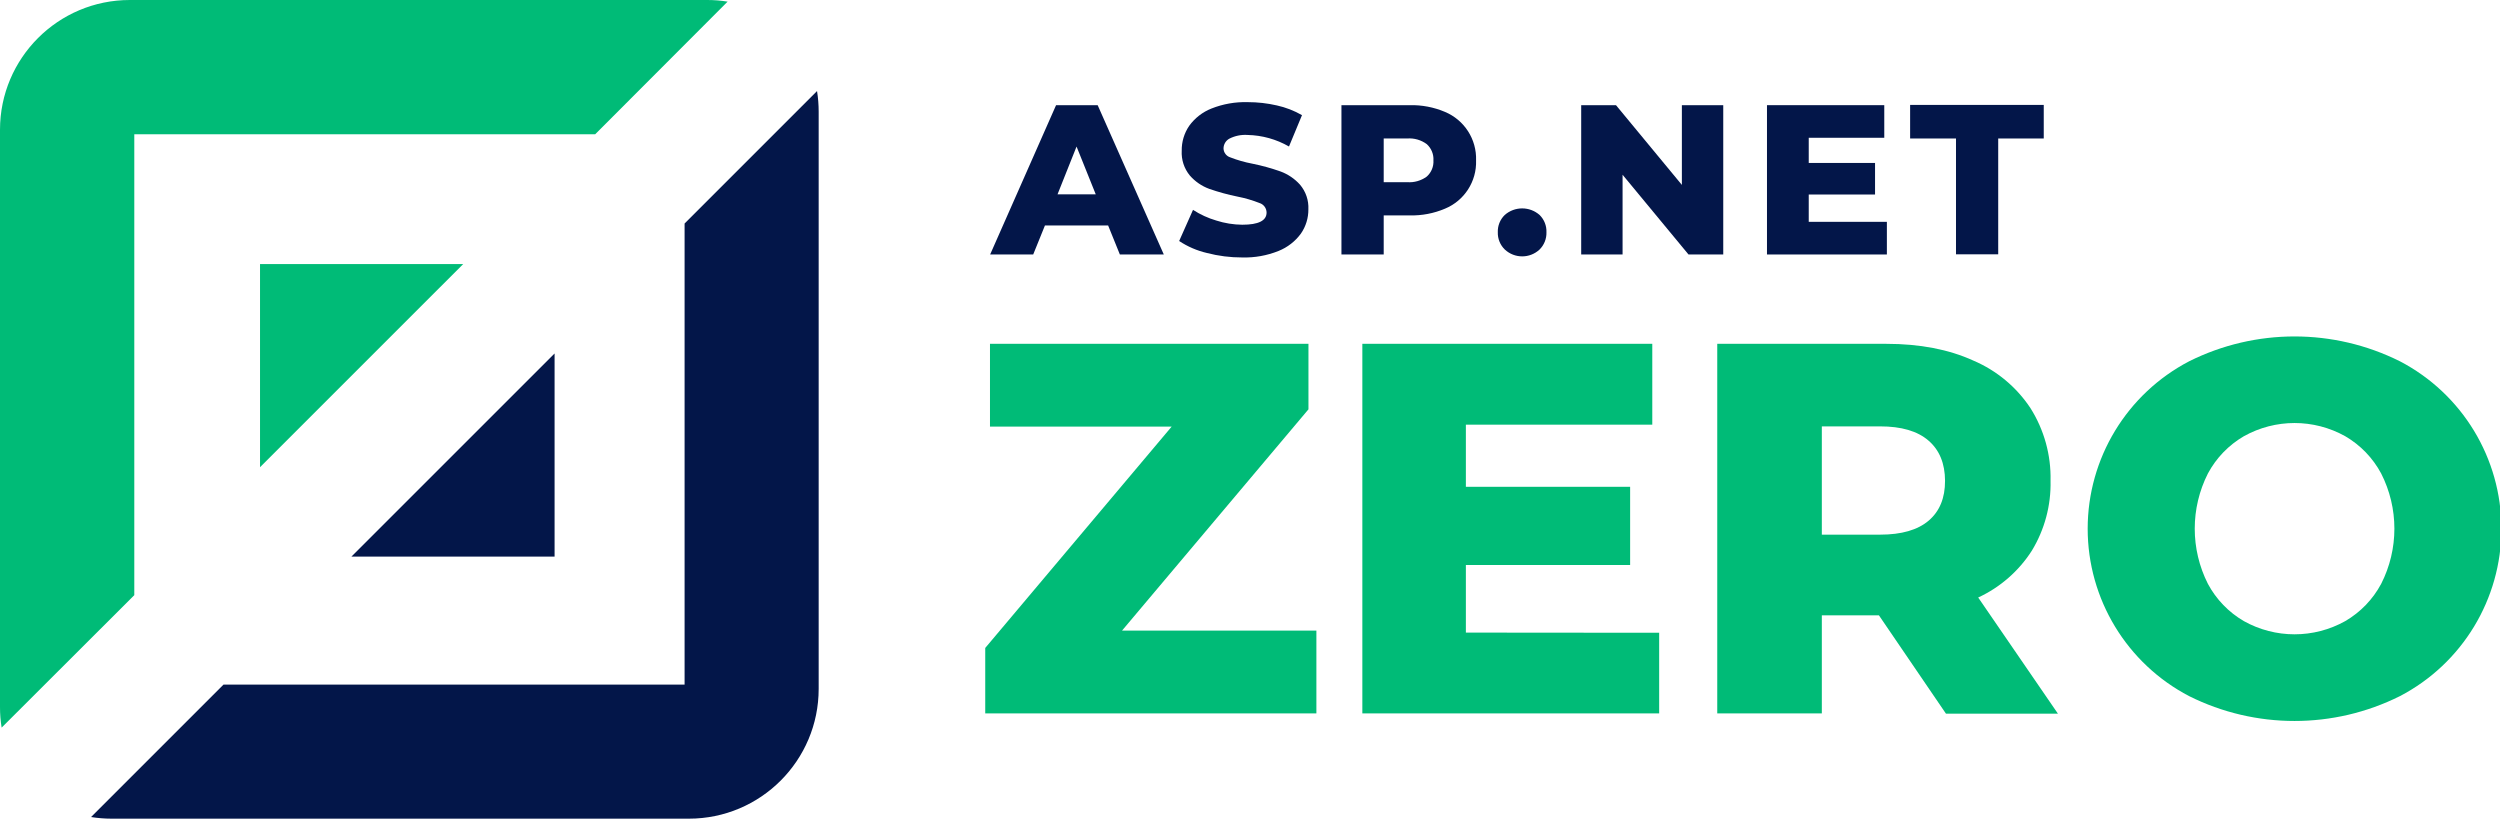
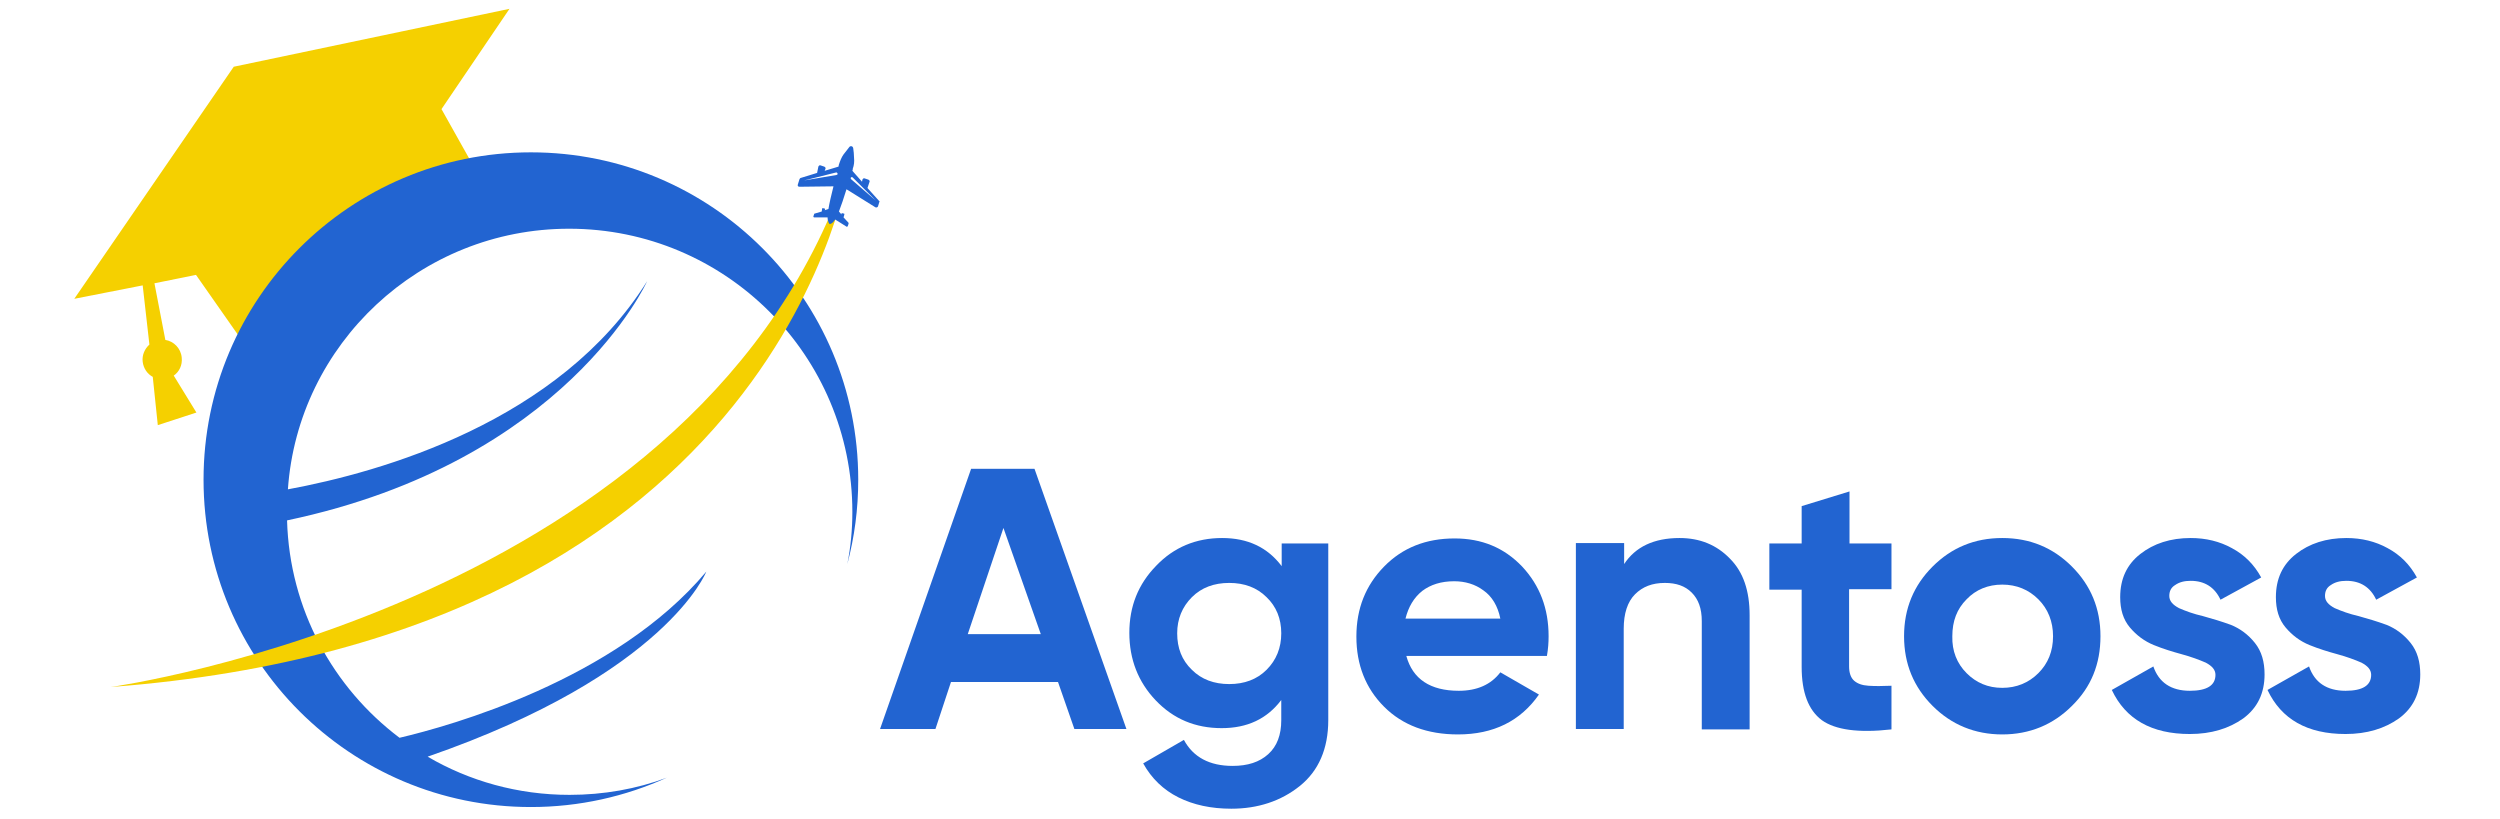
- <svg xmlns="http://www.w3.org/2000/svg" viewBox="0 0 595.72 195.08">
-   <defs>
-     <style>.cls-1{fill:#0b7;}.cls-2{fill:#031649;}</style>
-   </defs>
-   <g id="Layer_2" data-name="Layer 2">
-     <g id="Layer_1-2" data-name="Layer 1">
-       <path class="cls-1" d="M32,32H141.82L173.38.39A30.22,30.22,0,0,0,168.5,0H30.94A30.94,30.94,0,0,0,0,30.94V168.5a30.22,30.22,0,0,0,.39,4.88L32,141.82Z" />
-       <path class="cls-2" d="M163.13,163.13H53.26L21.7,194.69a31.4,31.4,0,0,0,4.88.39H164.14a30.94,30.94,0,0,0,30.94-30.94V26.58a31.4,31.4,0,0,0-.39-4.88L163.13,53.26Z" />
-       <polyline class="cls-2" points="83.74 132.63 132.15 132.63 132.15 84.23" />
-       <polyline class="cls-1" points="110.37 62.93 61.96 62.93 61.96 111.33" />
-       <path class="cls-1" d="M313.68,150.27V170H234.77v-15.6l44.42-52.74H235.9V81.93h75.89V97.54l-44.43,52.73Z" />
-       <path class="cls-1" d="M395.36,150.78V170H324.63V81.93h69.09v19.26H349.3V116h39.14v18.63H349.3v16.11Z" />
-       <path class="cls-1" d="M447.72,146.62h-13.6V170H409.2V81.93h40.28q12,0,20.76,4a30.77,30.77,0,0,1,13.6,11.33,31.08,31.08,0,0,1,4.78,17.3,30.68,30.68,0,0,1-4.47,16.68,30.3,30.3,0,0,1-12.77,11.14l19,27.68H463.7ZM459.55,105q-3.92-3.41-11.58-3.4H434.12v25.8H448q7.66,0,11.58-3.34t3.9-9.5Q463.45,108.37,459.55,105Z" />
-       <path class="cls-1" d="M521.65,165.88a45,45,0,0,1,0-79.79,56.21,56.21,0,0,1,50.22,0,45,45,0,0,1,0,79.79,56.21,56.21,0,0,1-50.22,0ZM558.85,148a22.61,22.61,0,0,0,8.55-8.87,29,29,0,0,0,0-26.31,22.67,22.67,0,0,0-8.55-8.87,24.76,24.76,0,0,0-24.17,0,22.7,22.7,0,0,0-8.56,8.87,29.13,29.13,0,0,0,0,26.31,22.63,22.63,0,0,0,8.56,8.87,24.76,24.76,0,0,0,24.17,0Z" />
-       <path class="cls-2" d="M264.05,53.72H249l-2.8,6.92H235.94l15.71-35.58h9.91l15.76,35.58H266.85ZM261.1,46.3l-4.57-11.38L252,46.3Z" />
-       <path class="cls-2" d="M287.58,60.28a20.42,20.42,0,0,1-6.6-2.85l3.3-7.42a21.24,21.24,0,0,0,5.54,2.54,20.9,20.9,0,0,0,6.2,1q5.79,0,5.79-2.9a2.4,2.4,0,0,0-1.65-2.26,30.24,30.24,0,0,0-5.31-1.55A51.57,51.57,0,0,1,288.14,45a11.33,11.33,0,0,1-4.62-3.18,8.58,8.58,0,0,1-1.93-5.9A10.25,10.25,0,0,1,283.36,30a12,12,0,0,1,5.32-4.14,21.77,21.77,0,0,1,8.66-1.52,30.83,30.83,0,0,1,6.91.78,21.26,21.26,0,0,1,6,2.32l-3.1,7.47a20.71,20.71,0,0,0-9.86-2.75,8.3,8.3,0,0,0-4.37.89,2.69,2.69,0,0,0-1.37,2.31,2.29,2.29,0,0,0,1.62,2.14A29.26,29.26,0,0,0,298.41,39a49.23,49.23,0,0,1,6.73,1.86A11.67,11.67,0,0,1,309.77,44a8.44,8.44,0,0,1,2,5.87A10,10,0,0,1,310,55.65a12.22,12.22,0,0,1-5.34,4.15A21.63,21.63,0,0,1,296,61.35,33,33,0,0,1,287.58,60.28Z" />
-       <path class="cls-2" d="M344.31,26.66a12.08,12.08,0,0,1,7.42,11.56,12,12,0,0,1-7.42,11.51,20.29,20.29,0,0,1-8.39,1.6h-6.2v9.31H319.65V25.06h16.27A20.29,20.29,0,0,1,344.31,26.66ZM340,42.06a4.78,4.78,0,0,0,1.57-3.84A4.83,4.83,0,0,0,340,34.36,6.94,6.94,0,0,0,335.31,33h-5.59V43.41h5.59A7,7,0,0,0,340,42.06Z" />
-       <path class="cls-2" d="M358.59,59.47a5.5,5.5,0,0,1-1.68-4.12,5.45,5.45,0,0,1,1.65-4.12,6.28,6.28,0,0,1,8.31,0,5.47,5.47,0,0,1,1.63,4.12,5.55,5.55,0,0,1-1.65,4.12,6.07,6.07,0,0,1-8.26,0Z" />
-       <path class="cls-2" d="M410.63,25.06V60.64h-8.28l-15.71-19v19h-9.86V25.06h8.29l15.7,19v-19Z" />
-       <path class="cls-2" d="M449.62,52.86v7.78H421.05V25.06H449v7.77H431v6h15.8v7.52H431v6.51Z" />
-       <path class="cls-2" d="M466.09,33H455.16v-8H487v8H476.15v27.6H466.09Z" />
+ <svg xmlns="http://www.w3.org/2000/svg" version="1.1" id="Layer_1" x="0px" y="0px" width="595.7px" height="195.1px" viewBox="0 0 595.7 195.1" style="enable-background:new 0 0 595.7 195.1;" xml:space="preserve">
+   <style type="text/css">
+ 	.st0{fill:#F5D000;}
+ 	.st1{fill:#2264D1;}
+ </style>
+   <g>
+     <g>
+       <g>
+         <path class="st0" d="M105.2,26l8.8,15.7c0,0-41,2.5-55.4,40.8l-11.9-17l-9.9,2L39.4,81c2,0.3,3.7,2,3.9,4.2     c0.2,1.8-0.6,3.4-1.9,4.3l5.4,8.8l-9.2,3l-1.2-11.5c-1.3-0.7-2.2-2-2.4-3.6c-0.2-1.6,0.5-3.1,1.6-4.1L34,68l-16.3,3.2l38-55.3     l65.7-13.8L105.2,26z" />
+         <path id="XMLID_00000073720491151393326650000005052545182377245619_" class="st1" d="M204.5,114.3c0-43.1-34.9-78-78-78     c-43.1,0-78,34.9-78,78c0,43.1,34.9,78,78,78c11.5,0,22.5-2.5,32.4-7c-7.2,2.7-15.1,4.1-23.2,4.1c-12.3,0-23.9-3.3-33.8-9.1     c56.9-19.7,66.4-44.1,66.4-44.1c-21.7,25.9-61.2,36.8-73.1,39.6c-15.8-11.9-26.2-30.6-26.8-51.8c66.5-14,85.8-57,85.8-57     c-20.9,33.5-63.4,45.5-85.6,49.6C71,82,100.1,54.5,135.6,54.5c37.3,0,67.5,30.2,67.5,67.5c0,4.2-0.4,8.4-1.2,12.4     C203.6,128,204.5,121.3,204.5,114.3z" />
+       </g>
+       <path id="XMLID_00000155122171771498920060000008506132114209335185_" class="st0" d="M26.4,163.7c0,0,141.9-19.6,176.1-124.9    C202.4,38.8,187.3,151.4,26.4,163.7z" />
+       <path class="st1" d="M209.4,47.8l-2.7-3l0.5-1.5c0.1-0.2-0.1-0.4-0.3-0.5l-0.9-0.3c-0.2-0.1-0.4,0.1-0.5,0.3l-0.1,0.5l-2.3-2.6    c0.1-0.2,0.1-0.3,0.1-0.5c0.3-0.8,0.4-1.7,0.3-2.6c0-0.8-0.1-1.6-0.2-2.3c-0.1-0.5-0.6-0.6-0.9-0.3c-0.4,0.5-0.9,1.2-1.4,1.8    c-0.5,0.7-0.8,1.5-1.1,2.4c0,0.1-0.1,0.3-0.1,0.5l-3.3,1l0.2-0.5c0.1-0.2-0.1-0.4-0.3-0.5l-0.9-0.3c-0.2-0.1-0.4,0.1-0.5,0.3    l-0.3,1.5l-3.9,1.2c-0.1,0-0.2,0.1-0.3,0.3l-0.4,1.3c-0.1,0.3,0.1,0.5,0.4,0.5l8.1-0.1c-0.5,2-1,4.1-1.2,5.4l-0.9,0.3l0.1-0.2    c0-0.1,0-0.2-0.1-0.2l-0.4-0.1c-0.1,0-0.2,0-0.2,0.1l-0.1,0.7l-1.7,0.5c-0.1,0-0.1,0.1-0.1,0.1l-0.2,0.6c0,0.1,0.1,0.2,0.2,0.2    l3.2,0c0,1.2,0.5,1.6,0.5,1.6s0.6,0,1.3-1.1l2.7,1.7c0.1,0.1,0.2,0,0.3-0.1l0.2-0.6c0-0.1,0-0.1,0-0.2l-1.2-1.3l0.2-0.7    c0-0.1,0-0.2-0.1-0.2l-0.4-0.1c-0.1,0-0.2,0-0.2,0.1l0,0.2l-0.6-0.7c0.5-1.3,1.2-3.3,1.8-5.3l6.9,4.3c0.2,0.1,0.5,0,0.6-0.2    l0.4-1.3C209.6,48,209.5,47.9,209.4,47.8z M199.3,41.7l-7.7,1.3l7.6-1.9c0.2-0.1,0.4,0.2,0.4,0.4    C199.5,41.6,199.4,41.7,199.3,41.7z M202.8,42.7c-0.1-0.1-0.1-0.2-0.1-0.3c0.1-0.2,0.3-0.3,0.5-0.1l5.5,5.5L202.8,42.7z" />
+     </g>
+     <g>
+       <path class="st1" d="M256,173.7l-3.9-11.2h-25.5l-3.7,11.2h-13.2l21.7-62h15.1l21.9,62H256z M230.6,151.1h17.4l-8.9-25.3    L230.6,151.1z" />
+       <path class="st1" d="M305.3,129.5h11.2v42.1c0,6.8-2.3,12.1-6.8,15.7c-4.5,3.6-10,5.4-16.3,5.4c-4.8,0-9-0.9-12.6-2.7    c-3.6-1.8-6.4-4.5-8.4-8.1l9.7-5.6c2.2,4.1,6.1,6.2,11.6,6.2c3.6,0,6.4-0.9,8.5-2.8c2.1-1.9,3.1-4.6,3.1-8.1v-4.8    c-3.4,4.5-8.1,6.7-14.2,6.7c-6.3,0-11.5-2.2-15.7-6.6c-4.2-4.4-6.3-9.8-6.3-16.1c0-6.3,2.1-11.6,6.4-16c4.2-4.4,9.5-6.6,15.7-6.6    c6.1,0,10.8,2.2,14.2,6.7V129.5z M284,159.6c2.3,2.3,5.3,3.4,8.9,3.4c3.6,0,6.6-1.1,8.9-3.4c2.3-2.3,3.5-5.2,3.5-8.7    c0-3.5-1.2-6.4-3.5-8.6c-2.3-2.3-5.3-3.4-8.9-3.4c-3.6,0-6.6,1.1-8.9,3.4c-2.3,2.3-3.5,5.2-3.5,8.6    C280.5,154.4,281.6,157.3,284,159.6z" />
+       <path class="st1" d="M335.1,156.3c1.5,5.5,5.7,8.3,12.5,8.3c4.4,0,7.7-1.5,9.9-4.4l9.2,5.3c-4.4,6.3-10.8,9.5-19.3,9.5    c-7.3,0-13.2-2.2-17.6-6.6s-6.6-10-6.6-16.7c0-6.7,2.2-12.2,6.6-16.7c4.4-4.5,10-6.7,16.8-6.7c6.5,0,11.8,2.2,16.1,6.7    c4.2,4.5,6.3,10,6.3,16.6c0,1.5-0.1,3-0.4,4.7H335.1z M334.9,147.4h22.6c-0.6-3-2-5.3-4-6.7c-2-1.5-4.4-2.2-7-2.2    c-3.1,0-5.6,0.8-7.6,2.3C336.9,142.4,335.6,144.6,334.9,147.4z" />
+       <path class="st1" d="M400.2,128.2c4.8,0,8.8,1.6,12,4.9c3.2,3.2,4.7,7.7,4.7,13.5v27.2h-11.4V148c0-3-0.8-5.2-2.4-6.8    c-1.6-1.6-3.7-2.3-6.4-2.3c-3,0-5.3,0.9-7.1,2.7c-1.8,1.8-2.7,4.6-2.7,8.2v23.9h-11.4v-44.3H387v5    C389.7,130.3,394.1,128.2,400.2,128.2z" />
+       <path class="st1" d="M450.6,140.4h-10v18.4c0,1.5,0.4,2.7,1.2,3.4c0.8,0.7,1.9,1.1,3.4,1.2c1.5,0.1,3.3,0.1,5.5,0v10.4    c-7.9,0.9-13.4,0.1-16.6-2.2c-3.2-2.4-4.8-6.6-4.8-12.7v-18.4h-7.7v-11h7.7v-8.9l11.4-3.5v12.4h10V140.4z" />
+       <path class="st1" d="M493.7,168.2c-4.5,4.5-10.1,6.8-16.6,6.8s-12.1-2.3-16.6-6.8c-4.5-4.5-6.8-10-6.8-16.6s2.3-12.1,6.8-16.6    c4.5-4.5,10-6.8,16.6-6.8s12.1,2.3,16.6,6.8c4.5,4.5,6.8,10,6.8,16.6S498.3,163.7,493.7,168.2z M468.6,160.4    c2.3,2.3,5.1,3.5,8.5,3.5c3.4,0,6.3-1.2,8.6-3.5c2.3-2.3,3.5-5.2,3.5-8.8c0-3.5-1.2-6.5-3.5-8.8c-2.3-2.3-5.2-3.5-8.6-3.5    c-3.4,0-6.3,1.2-8.5,3.5c-2.3,2.3-3.4,5.2-3.4,8.8C465.1,155.1,466.3,158.1,468.6,160.4z" />
+       <path class="st1" d="M516.9,142c0,1.2,0.8,2.1,2.3,2.9c1.6,0.7,3.5,1.4,5.7,1.9c2.2,0.6,4.5,1.3,6.7,2.1c2.2,0.9,4.1,2.3,5.7,4.3    c1.6,2,2.3,4.5,2.3,7.5c0,4.5-1.7,8-5.1,10.5c-3.4,2.4-7.6,3.7-12.7,3.7c-9.1,0-15.3-3.5-18.6-10.5l9.9-5.6    c1.3,3.8,4.2,5.8,8.7,5.8c4.1,0,6.1-1.3,6.1-3.8c0-1.2-0.8-2.1-2.3-2.9c-1.6-0.7-3.5-1.4-5.7-2c-2.2-0.6-4.5-1.3-6.7-2.2    c-2.2-0.9-4.1-2.3-5.7-4.2c-1.6-1.9-2.3-4.3-2.3-7.2c0-4.4,1.6-7.8,4.8-10.3c3.2-2.5,7.2-3.8,12-3.8c3.6,0,6.9,0.8,9.8,2.4    c3,1.6,5.3,3.9,7,7l-9.7,5.3c-1.4-3-3.8-4.5-7.1-4.5c-1.5,0-2.7,0.3-3.7,1C517.3,140,516.9,140.9,516.9,142z" />
+       <path class="st1" d="M554,142c0,1.2,0.8,2.1,2.3,2.9c1.6,0.7,3.5,1.4,5.7,1.9c2.2,0.6,4.5,1.3,6.7,2.1c2.2,0.9,4.1,2.3,5.7,4.3    c1.6,2,2.3,4.5,2.3,7.5c0,4.5-1.7,8-5.1,10.5c-3.4,2.4-7.6,3.7-12.7,3.7c-9.1,0-15.3-3.5-18.6-10.5l9.9-5.6    c1.3,3.8,4.2,5.8,8.7,5.8c4.1,0,6.1-1.3,6.1-3.8c0-1.2-0.8-2.1-2.3-2.9c-1.6-0.7-3.5-1.4-5.7-2c-2.2-0.6-4.5-1.3-6.7-2.2    c-2.2-0.9-4.1-2.3-5.7-4.2c-1.6-1.9-2.3-4.3-2.3-7.2c0-4.4,1.6-7.8,4.8-10.3c3.2-2.5,7.2-3.8,12-3.8c3.6,0,6.9,0.8,9.8,2.4    c3,1.6,5.3,3.9,7,7l-9.7,5.3c-1.4-3-3.8-4.5-7.1-4.5c-1.5,0-2.7,0.3-3.7,1C554.4,140,554,140.9,554,142z" />
    </g>
  </g>
</svg>
